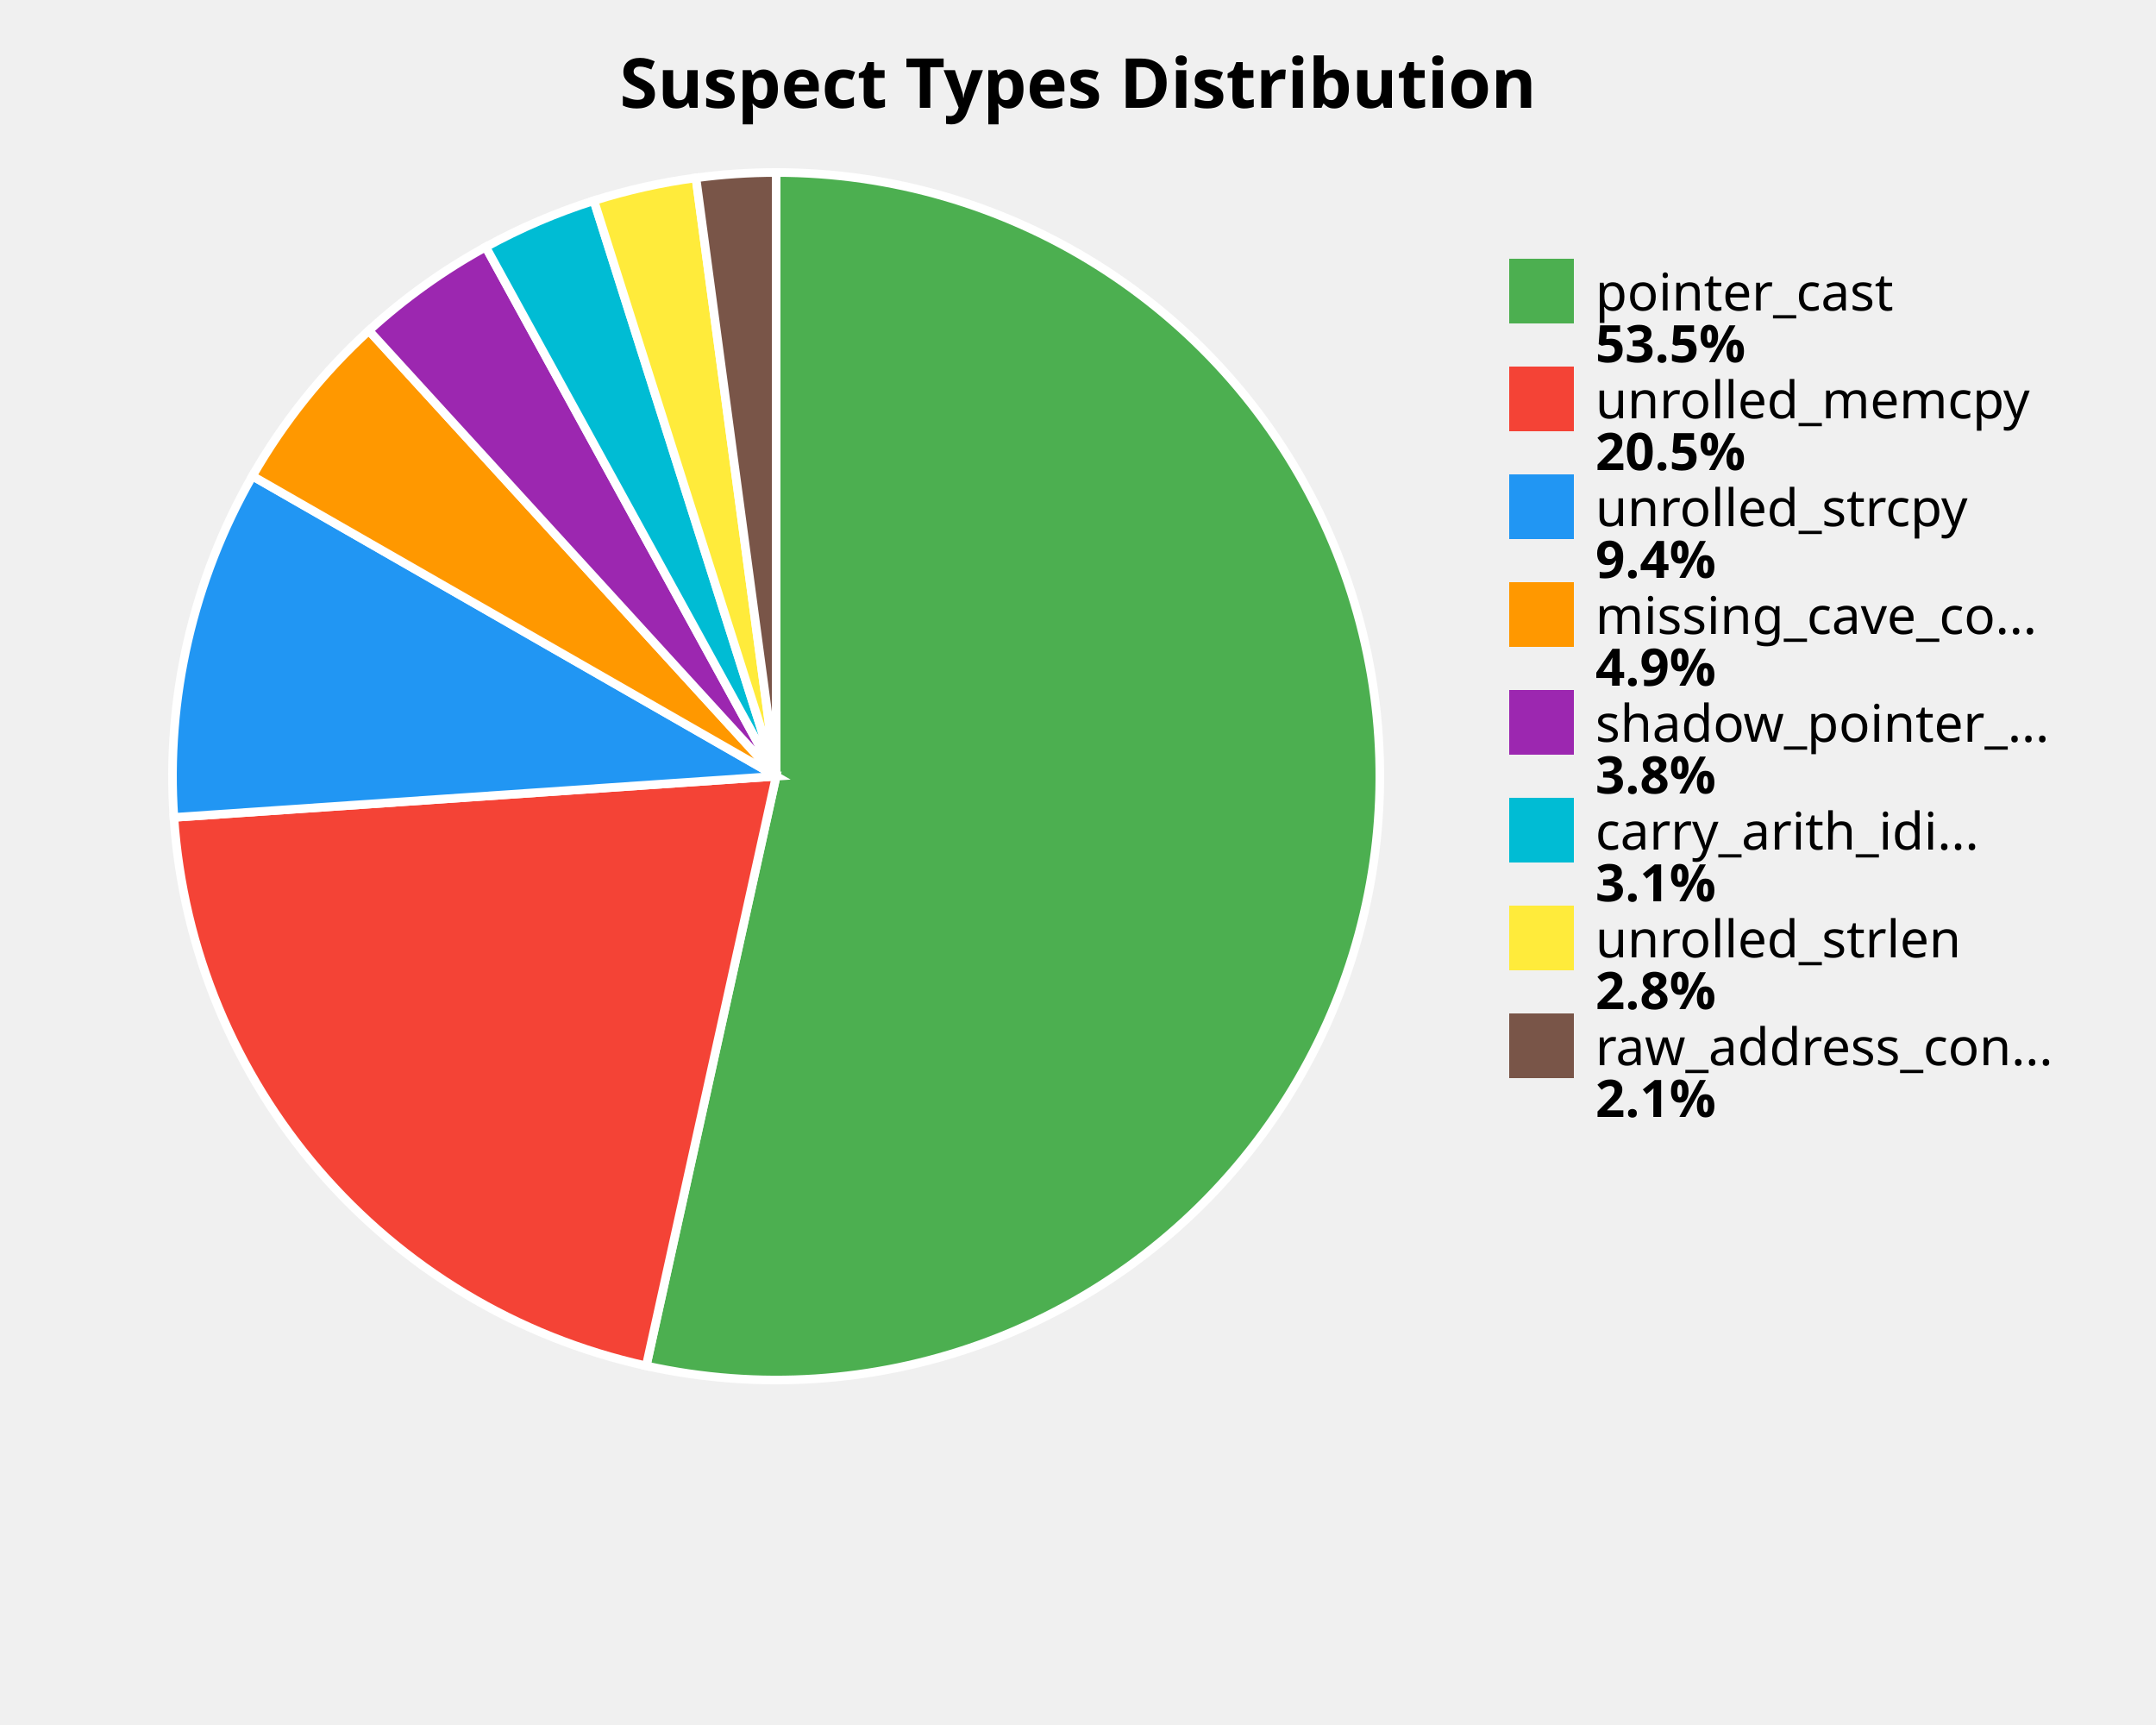
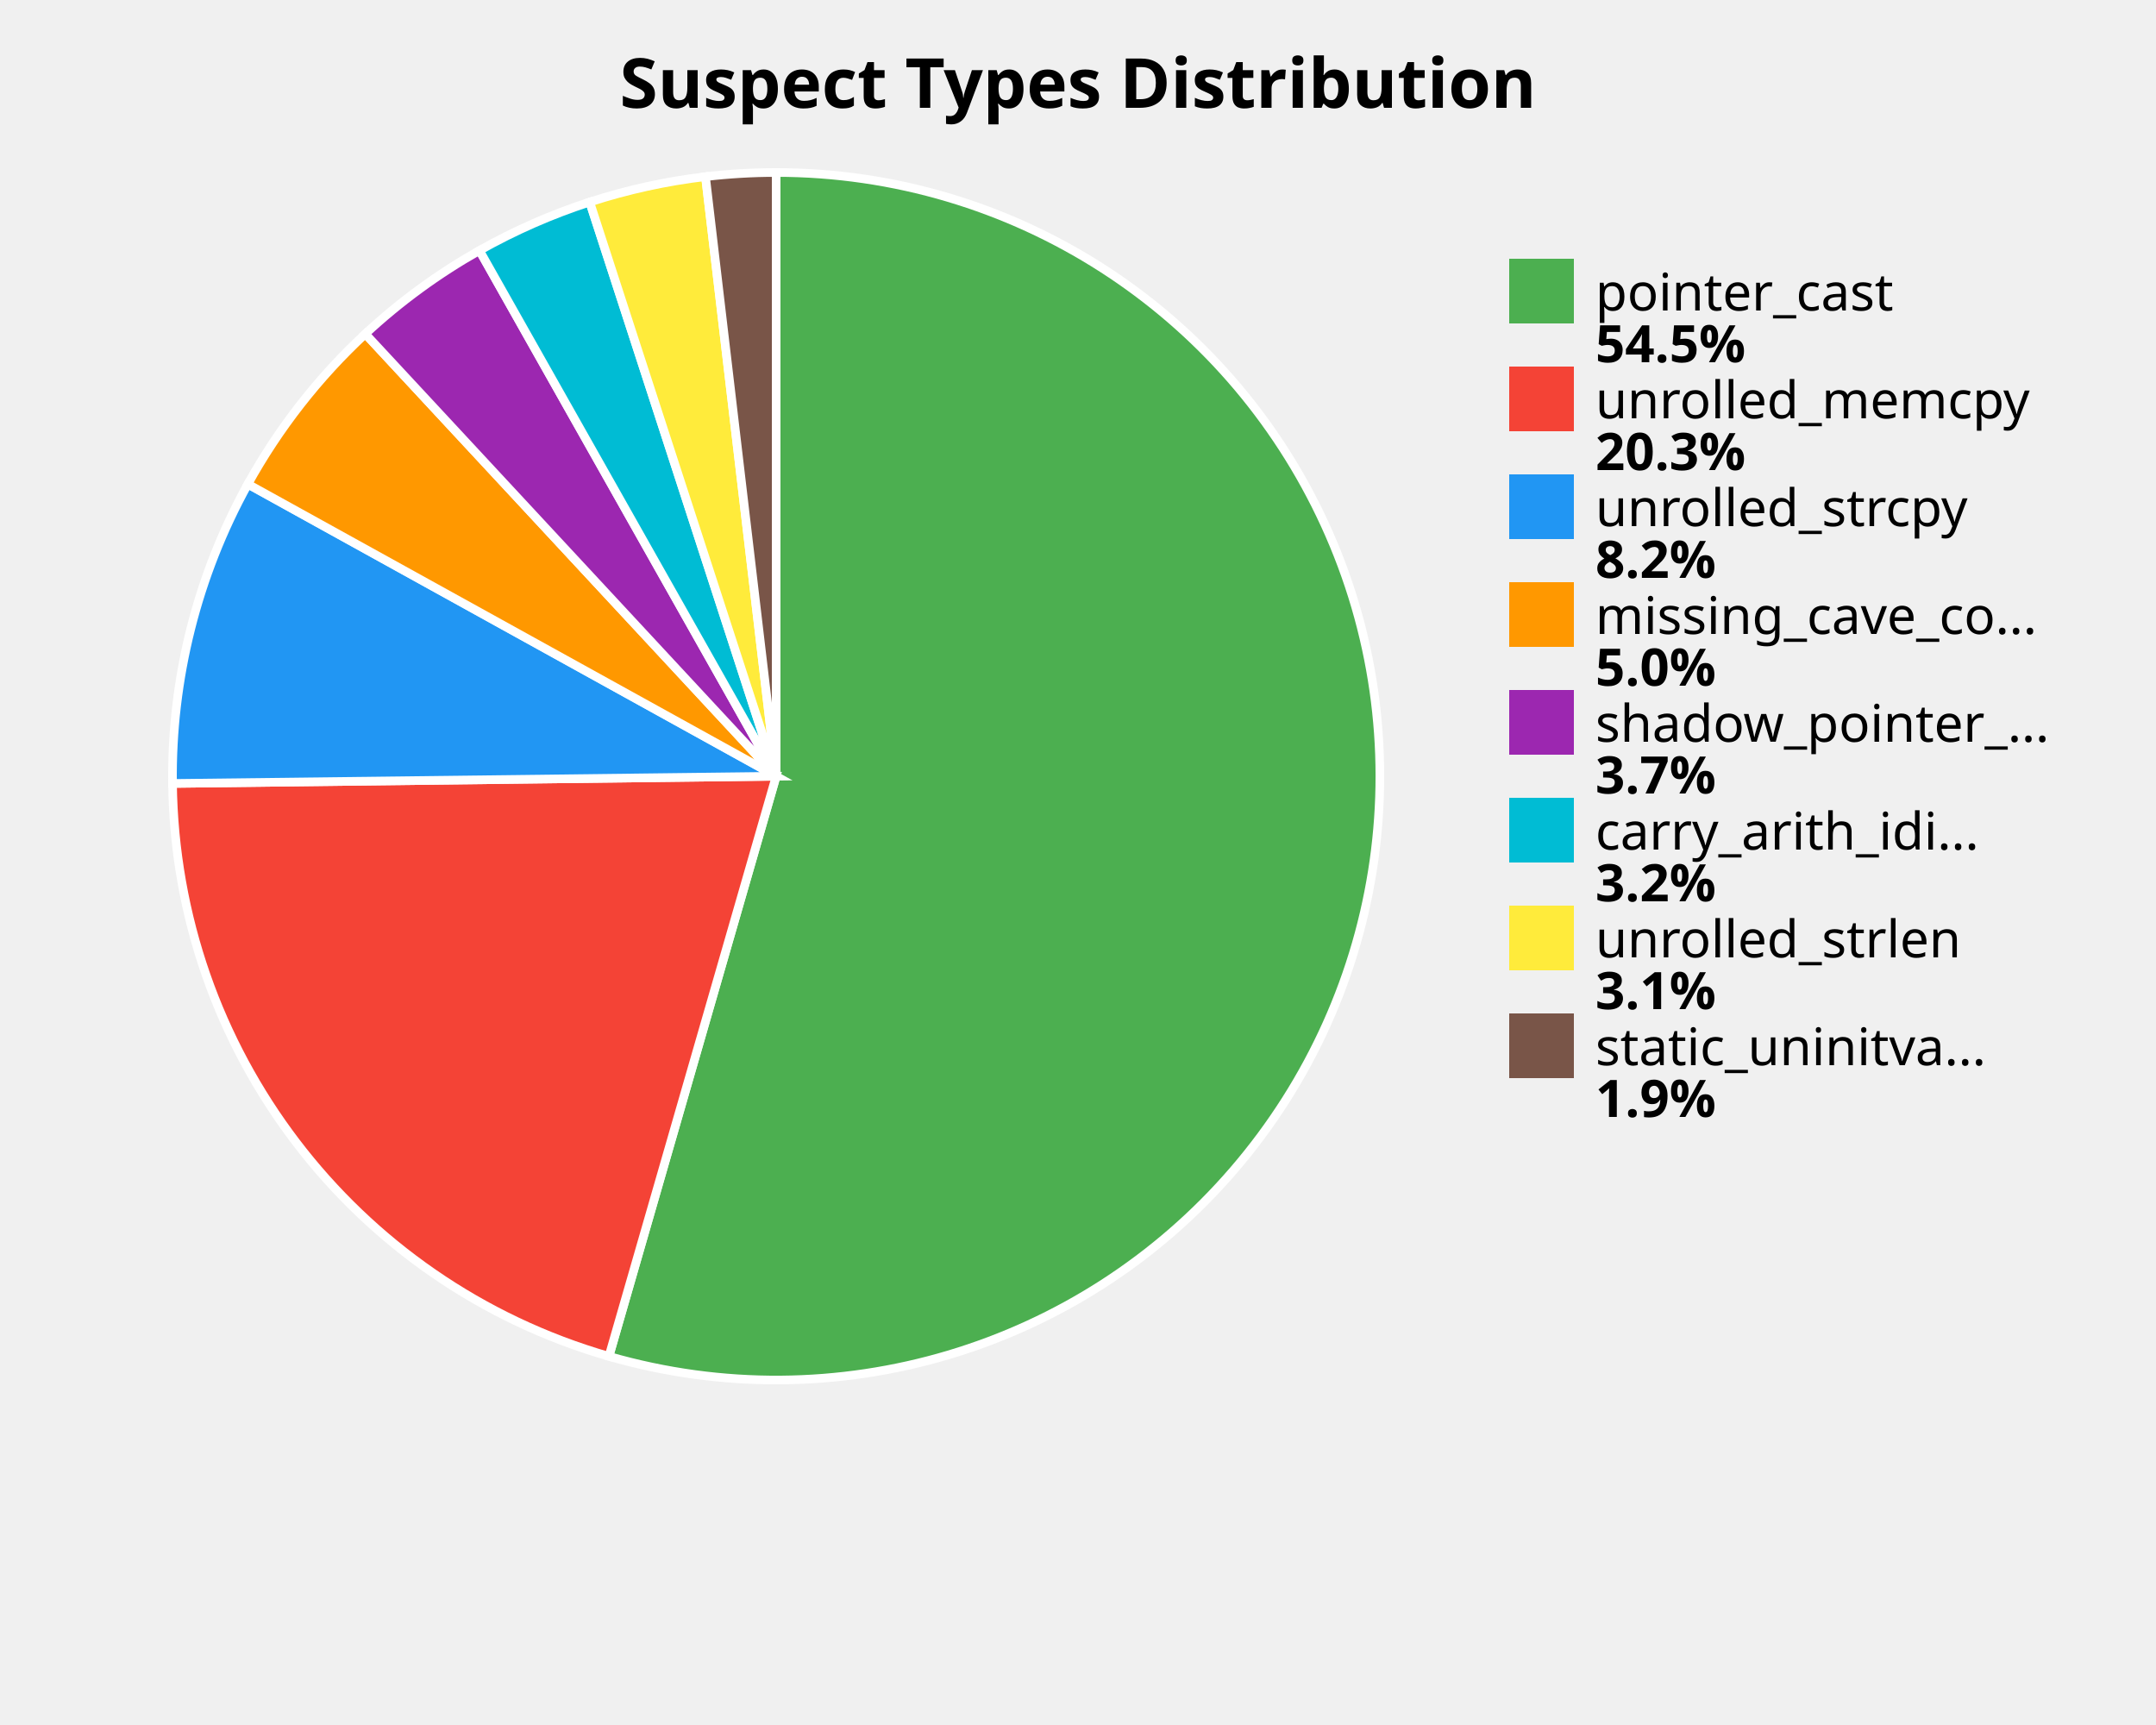
<svg xmlns="http://www.w3.org/2000/svg" width="500" height="400" viewBox="0 0 500 400">
  <style>
    .title { font: bold 16px sans-serif; }
    .label { font: 12px sans-serif; }
    .value { font: bold 12px sans-serif; }
  </style>
  <rect width="100%%" height="100%%" fill="white" />
  <text x="250" y="25" class="title" text-anchor="middle">Suspect Types Distribution</text>
-   <path d="M 180,180 L 180.00,40.00 A 140,140 0 1,1 149.87,316.72 Z" fill="#4CAF50" stroke="white" stroke-width="2" />
-   <path d="M 180,180 L 149.87,316.72 A 140,140 0 0,1 40.33,189.54 Z" fill="#F44336" stroke="white" stroke-width="2" />
-   <path d="M 180,180 L 40.33,189.54 A 140,140 0 0,1 58.54,110.38 Z" fill="#2196F3" stroke="white" stroke-width="2" />
-   <path d="M 180,180 L 58.54,110.38 A 140,140 0 0,1 85.55,76.66 Z" fill="#FF9800" stroke="white" stroke-width="2" />
-   <path d="M 180,180 L 85.55,76.66 A 140,140 0 0,1 112.65,57.27 Z" fill="#9C27B0" stroke="white" stroke-width="2" />
-   <path d="M 180,180 L 112.65,57.27 A 140,140 0 0,1 137.73,46.53 Z" fill="#00BCD4" stroke="white" stroke-width="2" />
-   <path d="M 180,180 L 137.73,46.53 A 140,140 0 0,1 161.40,41.24 Z" fill="#FFEB3B" stroke="white" stroke-width="2" />
-   <path d="M 180,180 L 161.40,41.24 A 140,140 0 0,1 180.00,40.00 Z" fill="#795548" stroke="white" stroke-width="2" />
+   <path d="M 180,180 L 180.00,40.00 A 140,140 0 1,1 141.22,314.52 Z" fill="#4CAF50" stroke="white" stroke-width="2" />
+   <path d="M 180,180 L 141.22,314.52 A 140,140 0 0,1 40.01,181.67 Z" fill="#F44336" stroke="white" stroke-width="2" />
+   <path d="M 180,180 L 40.01,181.67 A 140,140 0 0,1 57.48,112.26 Z" fill="#2196F3" stroke="white" stroke-width="2" />
+   <path d="M 180,180 L 57.48,112.26 A 140,140 0 0,1 84.72,77.42 Z" fill="#FF9800" stroke="white" stroke-width="2" />
+   <path d="M 180,180 L 84.72,77.42 A 140,140 0 0,1 111.19,58.08 Z" fill="#9C27B0" stroke="white" stroke-width="2" />
+   <path d="M 180,180 L 111.19,58.08 A 140,140 0 0,1 136.76,46.85 Z" fill="#00BCD4" stroke="white" stroke-width="2" />
+   <path d="M 180,180 L 136.76,46.85 A 140,140 0 0,1 163.61,40.96 Z" fill="#FFEB3B" stroke="white" stroke-width="2" />
+   <path d="M 180,180 L 163.61,40.96 A 140,140 0 0,1 180.00,40.00 Z" fill="#795548" stroke="white" stroke-width="2" />
  <rect x="350" y="60" width="15" height="15" fill="#4CAF50" />
  <text x="370" y="72" class="label">pointer_cast</text>
-   <text x="370" y="84" class="value">53.5%</text>
+   <text x="370" y="84" class="value">54.5%</text>
  <rect x="350" y="85" width="15" height="15" fill="#F44336" />
  <text x="370" y="97" class="label">unrolled_memcpy</text>
-   <text x="370" y="109" class="value">20.5%</text>
+   <text x="370" y="109" class="value">20.3%</text>
  <rect x="350" y="110" width="15" height="15" fill="#2196F3" />
  <text x="370" y="122" class="label">unrolled_strcpy</text>
-   <text x="370" y="134" class="value">9.4%</text>
+   <text x="370" y="134" class="value">8.2%</text>
  <rect x="350" y="135" width="15" height="15" fill="#FF9800" />
  <text x="370" y="147" class="label">missing_cave_co...</text>
-   <text x="370" y="159" class="value">4.9%</text>
+   <text x="370" y="159" class="value">5.0%</text>
  <rect x="350" y="160" width="15" height="15" fill="#9C27B0" />
  <text x="370" y="172" class="label">shadow_pointer_...</text>
-   <text x="370" y="184" class="value">3.8%</text>
+   <text x="370" y="184" class="value">3.7%</text>
  <rect x="350" y="185" width="15" height="15" fill="#00BCD4" />
  <text x="370" y="197" class="label">carry_arith_idi...</text>
-   <text x="370" y="209" class="value">3.1%</text>
+   <text x="370" y="209" class="value">3.2%</text>
  <rect x="350" y="210" width="15" height="15" fill="#FFEB3B" />
  <text x="370" y="222" class="label">unrolled_strlen</text>
-   <text x="370" y="234" class="value">2.8%</text>
+   <text x="370" y="234" class="value">3.1%</text>
  <rect x="350" y="235" width="15" height="15" fill="#795548" />
-   <text x="370" y="247" class="label">raw_address_con...</text>
-   <text x="370" y="259" class="value">2.1%</text>
+   <text x="370" y="247" class="label">static_uninitva...</text>
+   <text x="370" y="259" class="value">1.9%</text>
</svg>
